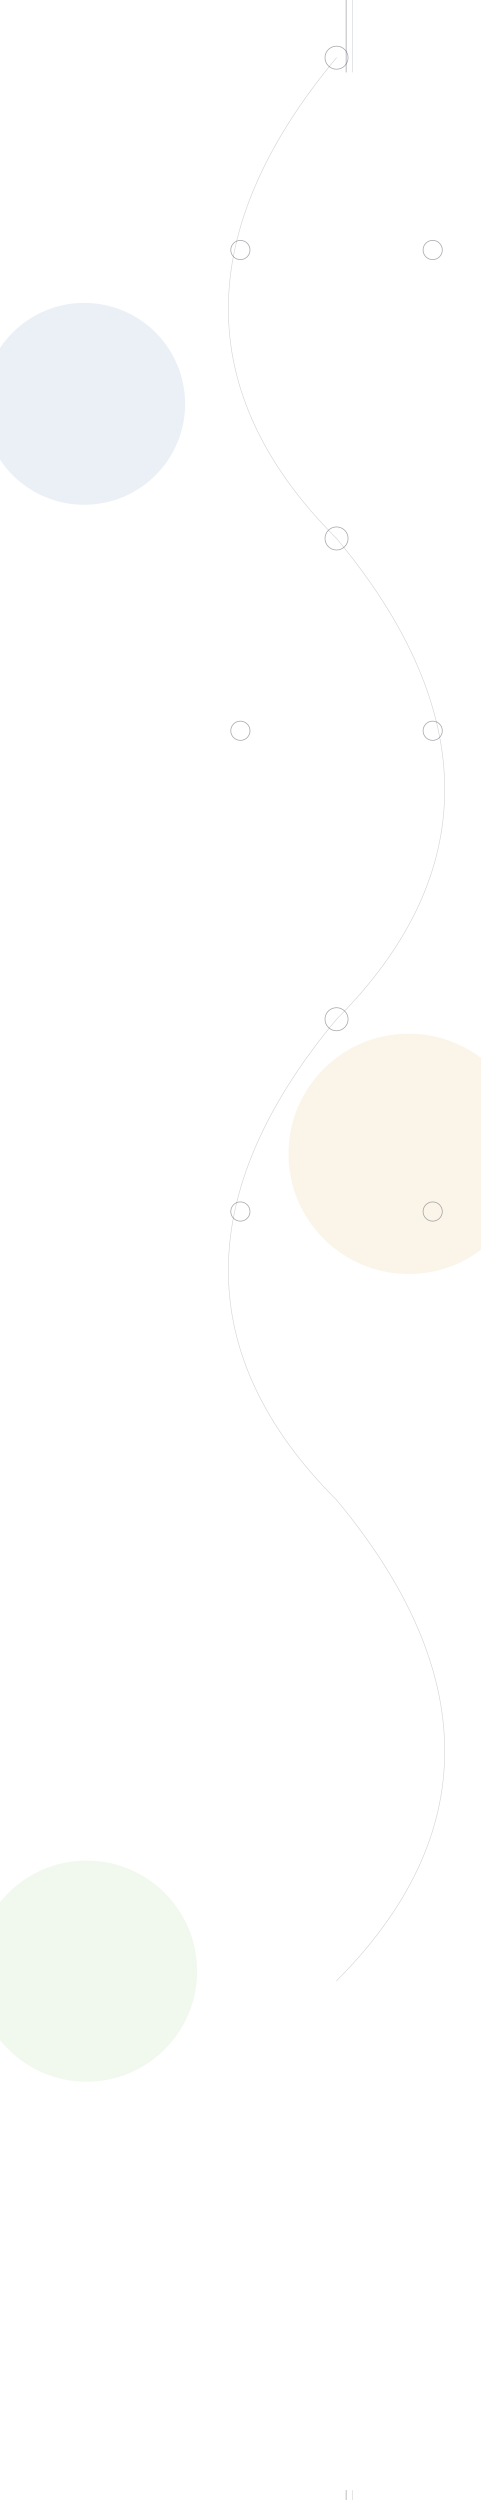
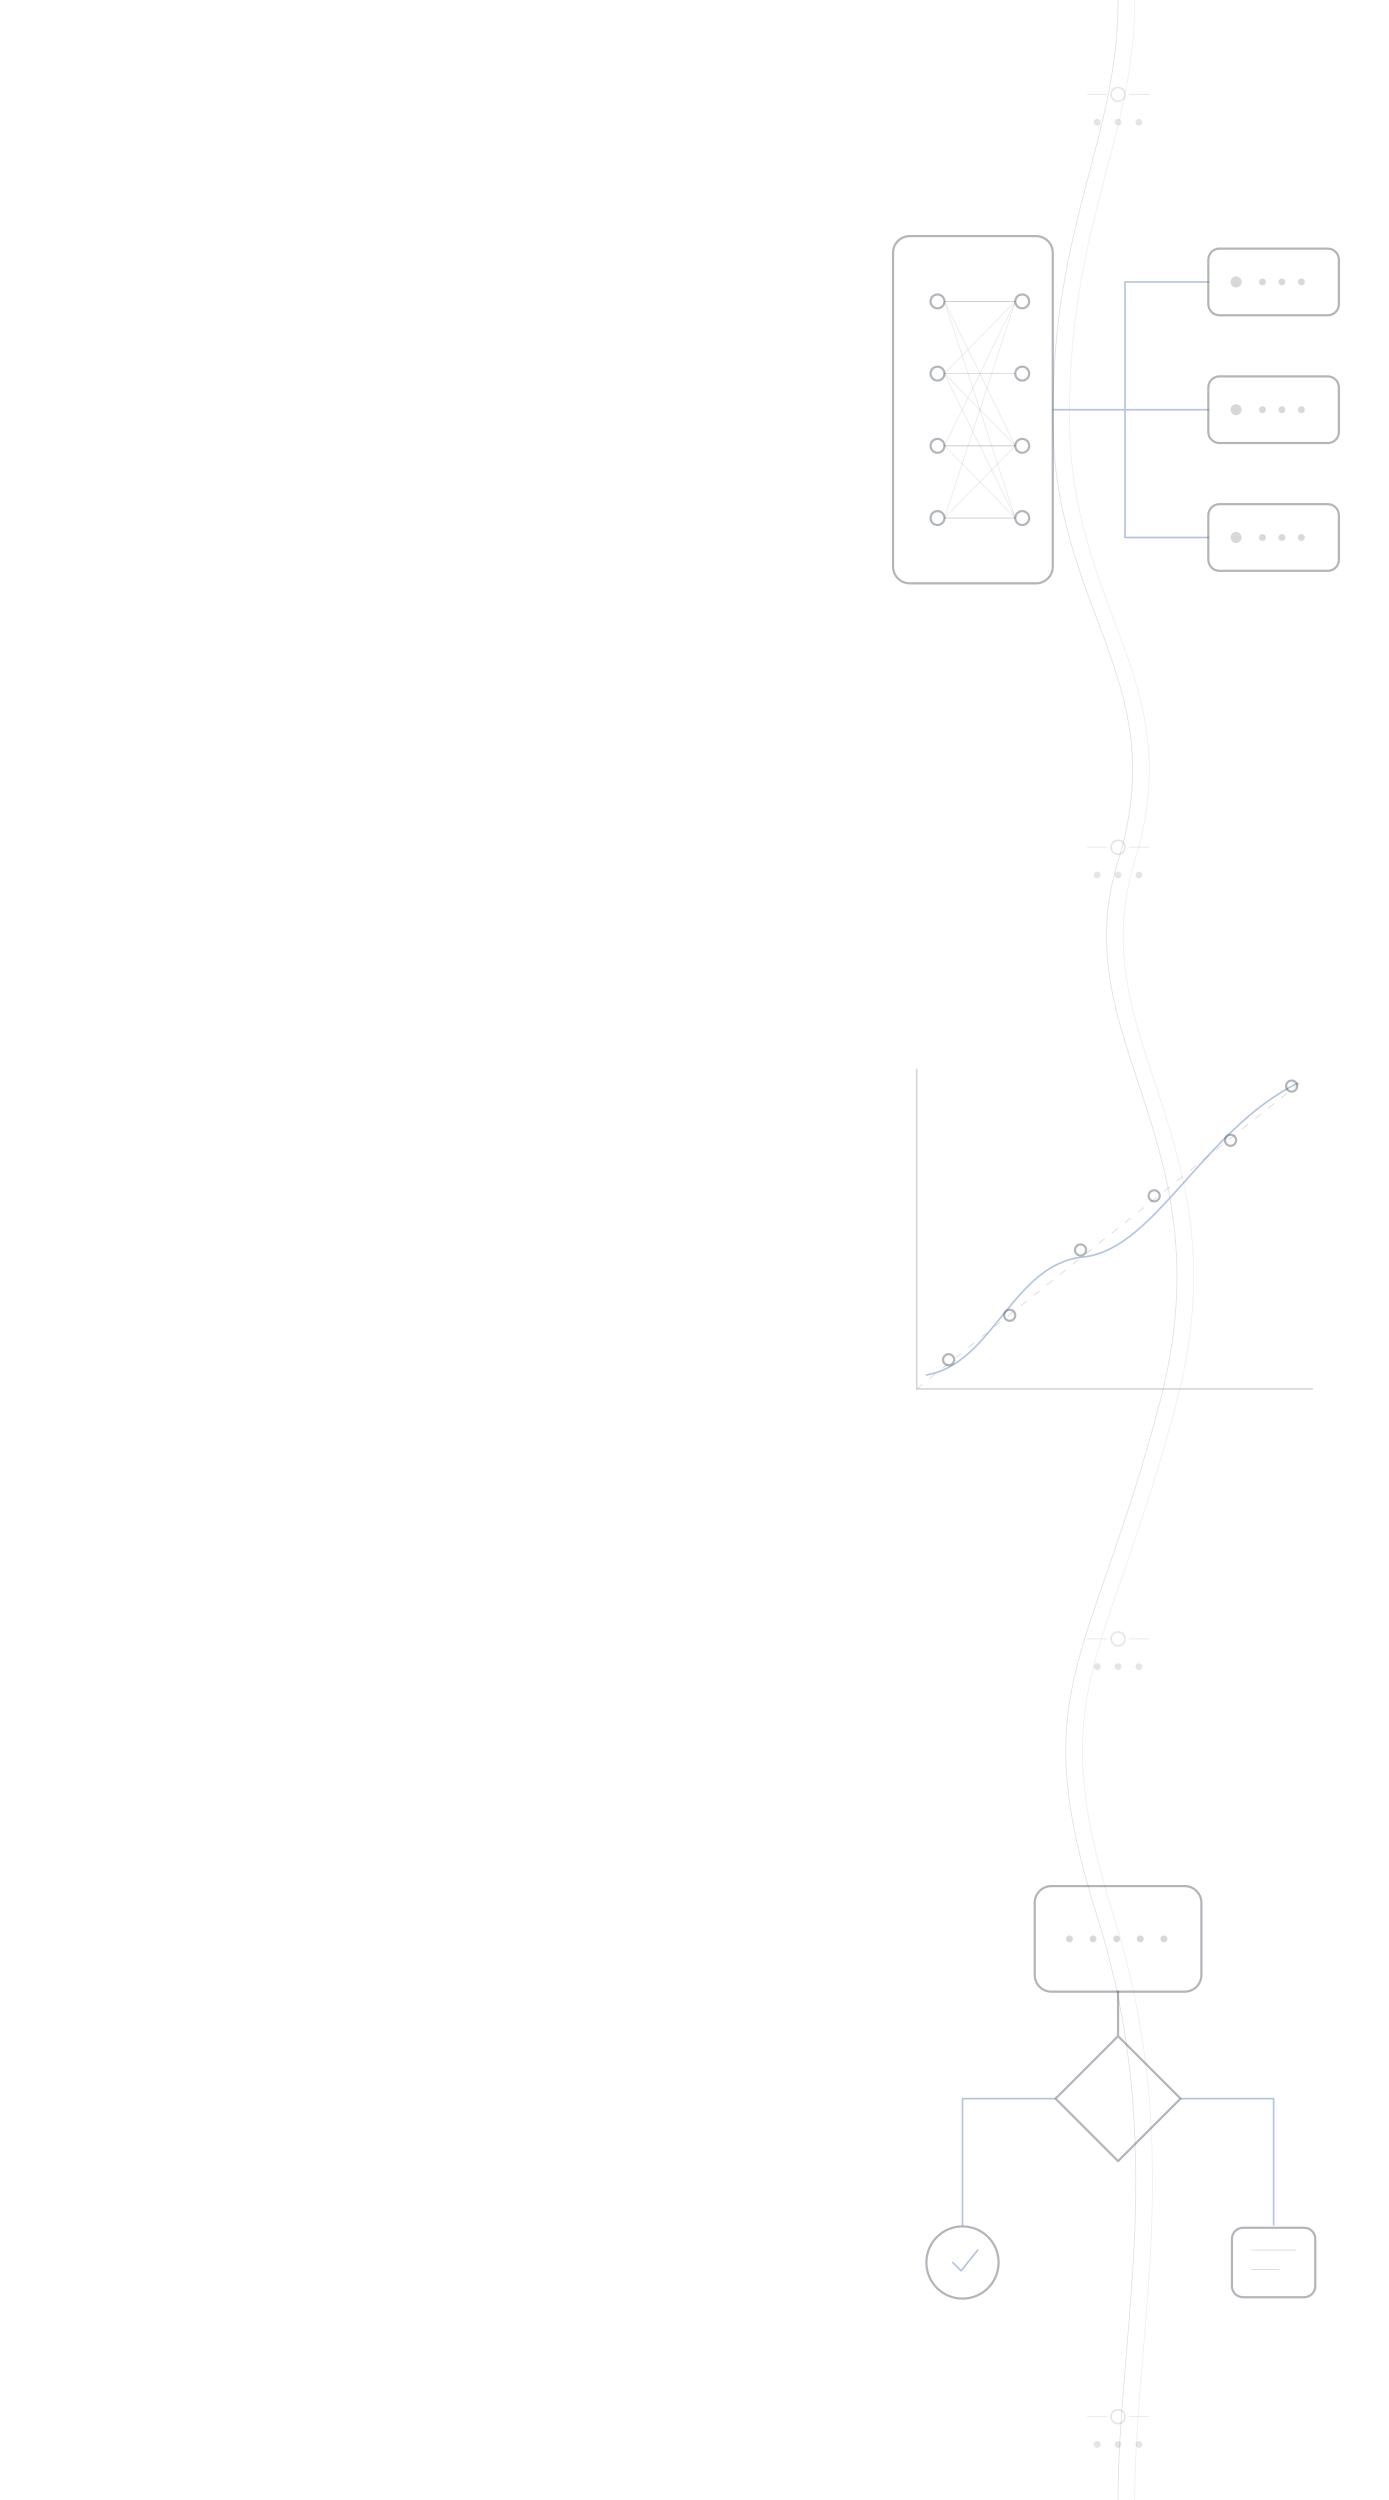
- <svg xmlns="http://www.w3.org/2000/svg" width="1000" height="5200" viewBox="0 0 1000 5200" preserveAspectRatio="none" fill="none">
+ <svg xmlns="http://www.w3.org/2000/svg" width="1000" height="1800" viewBox="0 0 1000 1800" fill="none">
  <style>.art-ink,
.art-ink-soft,
- .art-hair {
+ .art-hair,
+ .art-blue,
+ .art-gold {
  fill: none;
  vector-effect: non-scaling-stroke;
  stroke-linecap: round;
  stroke-linejoin: round;
}

.art-ink {
  stroke: rgba(38, 48, 62, .42);
  stroke-width: 1.6;
}

.art-ink-soft {
  stroke: rgba(38, 48, 62, .22);
  stroke-width: 1.2;
}

/* Hairline filigree — the finest lines (tree-rings, arcs, contours). */
.art-hair {
  stroke: rgba(38, 48, 62, .22);
  stroke-width: 0.6;
}

+ .art-blue, .art-gold {
+   stroke-width: 1.2;
+   stroke-opacity: .55;
+ }
+ 
+ .art-blue { stroke: #5a82be; }
+ .art-gold { stroke: #b28945; }
+ 
.art-fill-ink {
  fill: rgba(38, 48, 62, .42);
  stroke: none;
}

/* Stipple dots for organic growth. */
.art-dot {
  fill: rgba(38, 48, 62, .22);
  stroke: none;
}</style>
-   <g class="art-wash">
-     <circle cx="175" cy="840" r="210" fill="#5a82be" fill-opacity=".12" />
-     <circle cx="850" cy="2400" r="250" fill="#e0a94a" fill-opacity=".12" />
-     <circle cx="180" cy="4100" r="230" fill="#8bbf6e" fill-opacity=".12" />
+   <g transform="translate(0 0)" opacity=".65">
+     <path class="art-hair" d="M805 0C805 100 758 160 758 300S845 490 805 620S885 820 835 1010S738 1215 790 1380S805 1680 805 1800" />
  </g>
-   <g class="art-ink-soft">
-     <path d="M700 120 C 400 480 400 820 700 1120 M700 1120 C 1000 1480 1000 1820 700 2120 M700 2120 C 400 2480 400 2820 700 3120 M700 3120 C 1000 3480 1000 3820 700 4120" />
+   <g transform="translate(12 0)" opacity=".35">
+     <path class="art-hair" d="M805 0C805 100 758 160 758 300S845 490 805 620S885 820 835 1010S738 1215 790 1380S805 1680 805 1800" />
  </g>
-   <g class="art-ink">
-     <circle cx="700" cy="120" r="24" />
-     <circle cx="500" cy="520" r="20" />
-     <circle cx="900" cy="520" r="20" />
-     <circle cx="700" cy="1120" r="24" />
-     <circle cx="500" cy="1520" r="20" />
-     <circle cx="900" cy="1520" r="20" />
-     <circle cx="700" cy="2120" r="24" />
-     <circle cx="500" cy="2520" r="20" />
-     <circle cx="900" cy="2520" r="20" />
+   <g transform="translate(805 68)" opacity=".55">
+     <circle class="art-ink-soft" cx="0" cy="0" r="5" />
+     <path class="art-hair" d="M-22 0L-8 0" />
+     <path class="art-hair" d="M8 0L22 0" />
+     <circle class="art-dot" cx="-15" cy="20" r="2.5" />
+     <circle class="art-dot" cx="0" cy="20" r="2.5" />
+     <circle class="art-dot" cx="15" cy="20" r="2.5" />
  </g>
-   <path class="art-ink" d="M720 0V150 M720 5180V5200" />
-   <path class="art-ink-soft" d="M733 0V150 M733 5180V5200" />
+   <g transform="translate(805 610)" opacity=".55">
+     <circle class="art-ink-soft" cx="0" cy="0" r="5" />
+     <path class="art-hair" d="M-22 0L-8 0" />
+     <path class="art-hair" d="M8 0L22 0" />
+     <circle class="art-dot" cx="-15" cy="20" r="2.5" />
+     <circle class="art-dot" cx="0" cy="20" r="2.5" />
+     <circle class="art-dot" cx="15" cy="20" r="2.5" />
+   </g>
+   <g transform="translate(805 1180)" opacity=".55">
+     <circle class="art-ink-soft" cx="0" cy="0" r="5" />
+     <path class="art-hair" d="M-22 0L-8 0" />
+     <path class="art-hair" d="M8 0L22 0" />
+     <circle class="art-dot" cx="-15" cy="20" r="2.5" />
+     <circle class="art-dot" cx="0" cy="20" r="2.5" />
+     <circle class="art-dot" cx="15" cy="20" r="2.5" />
+   </g>
+   <g transform="translate(805 1740)" opacity=".55">
+     <circle class="art-ink-soft" cx="0" cy="0" r="5" />
+     <path class="art-hair" d="M-22 0L-8 0" />
+     <path class="art-hair" d="M8 0L22 0" />
+     <circle class="art-dot" cx="-15" cy="20" r="2.5" />
+     <circle class="art-dot" cx="0" cy="20" r="2.5" />
+     <circle class="art-dot" cx="15" cy="20" r="2.5" />
+   </g>
+   <g transform="translate(805 295)" opacity=".85">
+     <rect class="art-ink" x="-162" y="-125" width="115" height="250" rx="12" />
+     <circle class="art-ink" cx="-130" cy="-78" r="5" />
+     <path class="art-hair" d="M-125 -78L-74 -78" />
+     <circle class="art-ink" cx="-69" cy="-78" r="5" />
+     <circle class="art-ink" cx="-130" cy="-26" r="5" />
+     <path class="art-hair" d="M-125 -26L-74 -26" />
+     <circle class="art-ink" cx="-69" cy="-26" r="5" />
+     <circle class="art-ink" cx="-130" cy="26" r="5" />
+     <path class="art-hair" d="M-125 26L-74 26" />
+     <circle class="art-ink" cx="-69" cy="26" r="5" />
+     <circle class="art-ink" cx="-130" cy="78" r="5" />
+     <path class="art-hair" d="M-125 78L-74 78" />
+     <circle class="art-ink" cx="-69" cy="78" r="5" />
+     <path class="art-hair" d="M-125 -78L-74 -78" opacity=".55" />
+     <path class="art-hair" d="M-125 -78L-74 26" opacity=".55" />
+     <path class="art-hair" d="M-125 -78L-74 78" opacity=".55" />
+     <path class="art-hair" d="M-125 -26L-74 -78" opacity=".55" />
+     <path class="art-hair" d="M-125 -26L-74 26" opacity=".55" />
+     <path class="art-hair" d="M-125 -26L-74 78" opacity=".55" />
+     <path class="art-hair" d="M-125 26L-74 -78" opacity=".55" />
+     <path class="art-hair" d="M-125 26L-74 26" opacity=".55" />
+     <path class="art-hair" d="M-125 26L-74 78" opacity=".55" />
+     <path class="art-hair" d="M-125 78L-74 -78" opacity=".55" />
+     <path class="art-hair" d="M-125 78L-74 26" opacity=".55" />
+     <path class="art-hair" d="M-125 78L-74 78" opacity=".55" />
+     <path class="art-blue" d="M-47 0H5M5-92V92M5-92H65M5 0H65M5 92H65" />
+     <rect class="art-ink" x="65" y="-116" width="94" height="48" rx="8" />
+     <circle class="art-dot" cx="85" cy="-92" r="4" />
+     <circle class="art-dot" cx="104" cy="-92" r="2.5" />
+     <circle class="art-dot" cx="118" cy="-92" r="2.5" />
+     <circle class="art-dot" cx="132" cy="-92" r="2.5" />
+     <rect class="art-ink" x="65" y="-24" width="94" height="48" rx="8" />
+     <circle class="art-dot" cx="85" cy="0" r="4" />
+     <circle class="art-dot" cx="104" cy="0" r="2.5" />
+     <circle class="art-dot" cx="118" cy="0" r="2.5" />
+     <circle class="art-dot" cx="132" cy="0" r="2.5" />
+     <rect class="art-ink" x="65" y="68" width="94" height="48" rx="8" />
+     <circle class="art-dot" cx="85" cy="92" r="4" />
+     <circle class="art-dot" cx="104" cy="92" r="2.5" />
+     <circle class="art-dot" cx="118" cy="92" r="2.5" />
+     <circle class="art-dot" cx="132" cy="92" r="2.5" />
+   </g>
+   <g transform="translate(805 890)" opacity=".85">
+     <path class="art-ink-soft" d="M-145 -120V110H140" />
+     <path class="art-hair" d="M-145 110L133 -112" stroke-dasharray="5 7" />
+     <path class="art-blue" d="M-138 100C-90 92-76 20-25 15S61-76 129-110" />
+     <circle class="art-ink" cx="-122" cy="89" r="4" />
+     <circle class="art-ink" cx="-78" cy="57" r="4" />
+     <circle class="art-ink" cx="-27" cy="10" r="4" />
+     <circle class="art-ink" cx="26" cy="-29" r="4" />
+     <circle class="art-ink" cx="81" cy="-69" r="4" />
+     <circle class="art-ink" cx="125" cy="-108" r="4" />
+   </g>
+   <g transform="translate(805 1490)" opacity=".85">
+     <rect class="art-ink" x="-60" y="-132" width="120" height="76" rx="12" />
+     <circle class="art-dot" cx="-35" cy="-94" r="2.5" />
+     <circle class="art-dot" cx="-18" cy="-94" r="2.5" />
+     <circle class="art-dot" cx="-1" cy="-94" r="2.5" />
+     <circle class="art-dot" cx="16" cy="-94" r="2.5" />
+     <circle class="art-dot" cx="33" cy="-94" r="2.5" />
+     <path class="art-ink" d="M0-56V-24L45 21 0 66-45 21 0-24Z" />
+     <path class="art-blue" d="M-45 21H-112V112M45 21H112V112" />
+     <circle class="art-ink" cx="-112" cy="139" r="26" />
+     <path class="art-blue" d="M-119 139l6 6 12-15" />
+     <rect class="art-ink" x="82" y="114" width="60" height="50" rx="8" />
+     <path class="art-hair" d="M96 130h32m-32 14h20" />
+   </g>
</svg>
